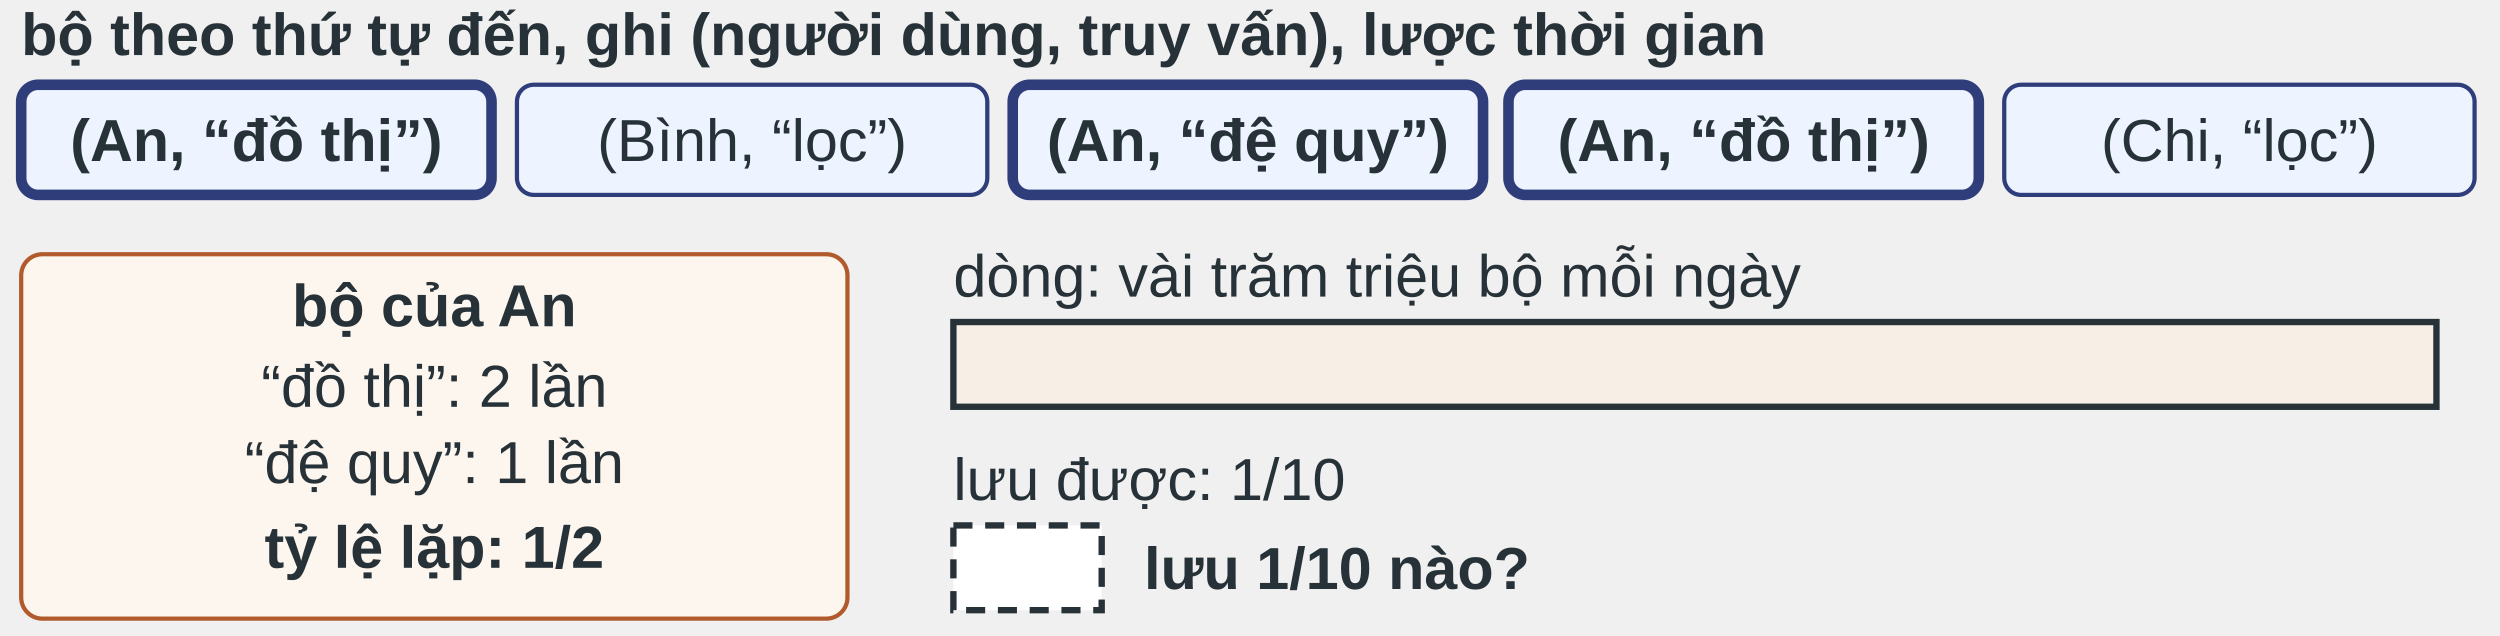
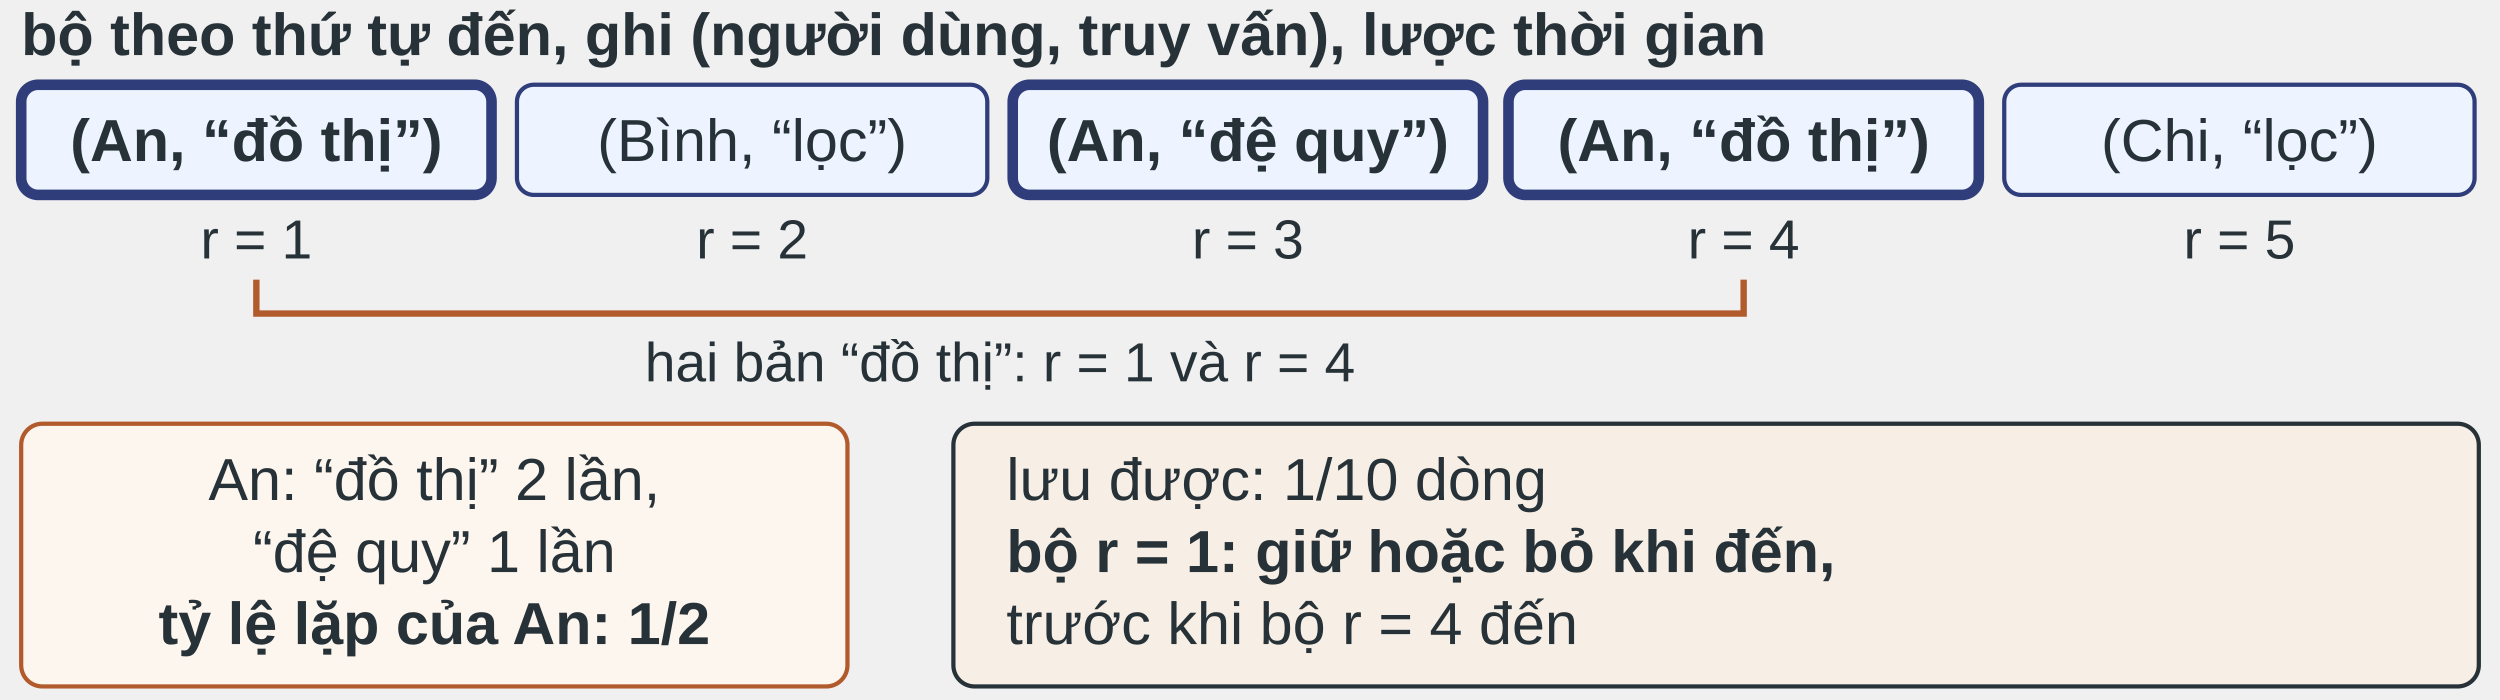
- <svg xmlns="http://www.w3.org/2000/svg" viewBox="0 0 1180 300" role="img" aria-labelledby="btl-t btl-d">
+ <svg xmlns="http://www.w3.org/2000/svg" viewBox="0 0 1180 330" role="img" aria-labelledby="btl-t btl-d">
  <g font-family="Arial,Helvetica,sans-serif" font-size="28" fill="#263238">
    <text x="10" y="26" font-weight="700">bộ theo thứ tự đến, ghi (người dùng, truy vấn), lược thời gian</text>
    <rect x="10" y="40" width="222" height="52" rx="8" fill="#edf4ff" stroke="#2f3e7a" stroke-width="5" />
    <text x="121" y="76" text-anchor="middle" font-weight="700">(An, “đồ thị”)</text>
    <rect x="244" y="40" width="222" height="52" rx="8" fill="#edf4ff" stroke="#2f3e7a" stroke-width="2" />
    <text x="355" y="76" text-anchor="middle">(Bình, “lọc”)</text>
    <rect x="478" y="40" width="222" height="52" rx="8" fill="#edf4ff" stroke="#2f3e7a" stroke-width="5" />
    <text x="589" y="76" text-anchor="middle" font-weight="700">(An, “đệ quy”)</text>
    <rect x="712" y="40" width="222" height="52" rx="8" fill="#edf4ff" stroke="#2f3e7a" stroke-width="5" />
    <text x="823" y="76" text-anchor="middle" font-weight="700">(An, “đồ thị”)</text>
    <rect x="946" y="40" width="222" height="52" rx="8" fill="#edf4ff" stroke="#2f3e7a" stroke-width="2" />
    <text x="1057" y="76" text-anchor="middle">(Chi, “lọc”)</text>
-     <rect x="10" y="120" width="390" height="172" rx="10" fill="#fdf6ef" stroke="#b15a2b" stroke-width="2" />
-     <text x="205" y="154" text-anchor="middle" font-weight="700">bộ của An</text>
-     <text x="205" y="192" text-anchor="middle">“đồ thị”: 2 lần</text>
-     <text x="205" y="228" text-anchor="middle">“đệ quy”: 1 lần</text>
-     <text x="205" y="268" text-anchor="middle" font-weight="700">tỷ lệ lặp: 1/2</text>
-     <text x="450" y="140">dòng: vài trăm triệu bộ mỗi ngày</text>
-     <rect x="450" y="152" width="700" height="40" fill="#f7efe6" stroke="#263238" stroke-width="3" />
-     <text x="450" y="236">lưu được: 1/10</text>
-     <rect x="450" y="248" width="70" height="40" fill="#ffffff" stroke="#263238" stroke-width="3" stroke-dasharray="9 6" />
-     <text x="540" y="278" font-weight="700">lưu 1/10 nào?</text>
+     <g font-size="26" text-anchor="middle">
+       <text x="121" y="122">r = 1</text>
+       <text x="355" y="122">r = 2</text>
+       <text x="589" y="122">r = 3</text>
+       <text x="823" y="122">r = 4</text>
+       <text x="1057" y="122">r = 5</text>
+       <text x="472" y="180">hai bản “đồ thị”: r = 1 và r = 4</text>
+     </g>
+     <path d="M121 132 V148 H823 V132" stroke="#b15a2b" stroke-width="3" fill="none" />
+     <rect x="10" y="200" width="390" height="124" rx="10" fill="#fdf6ef" stroke="#b15a2b" stroke-width="2" />
+     <text x="205" y="236" text-anchor="middle">An: “đồ thị” 2 lần,</text>
+     <text x="205" y="270" text-anchor="middle">“đệ quy” 1 lần</text>
+     <text x="205" y="304" text-anchor="middle" font-weight="700">tỷ lệ lặp của An: 1/2</text>
+     <rect x="450" y="200" width="720" height="124" rx="10" fill="#f7efe6" stroke="#263238" stroke-width="2" />
+     <text x="475" y="236">lưu được: 1/10 dòng</text>
+     <text x="475" y="270" font-weight="700">bộ r = 1: giữ hoặc bỏ khi đến,</text>
+     <text x="475" y="304">trước khi bộ r = 4 đến</text>
  </g>
</svg>
